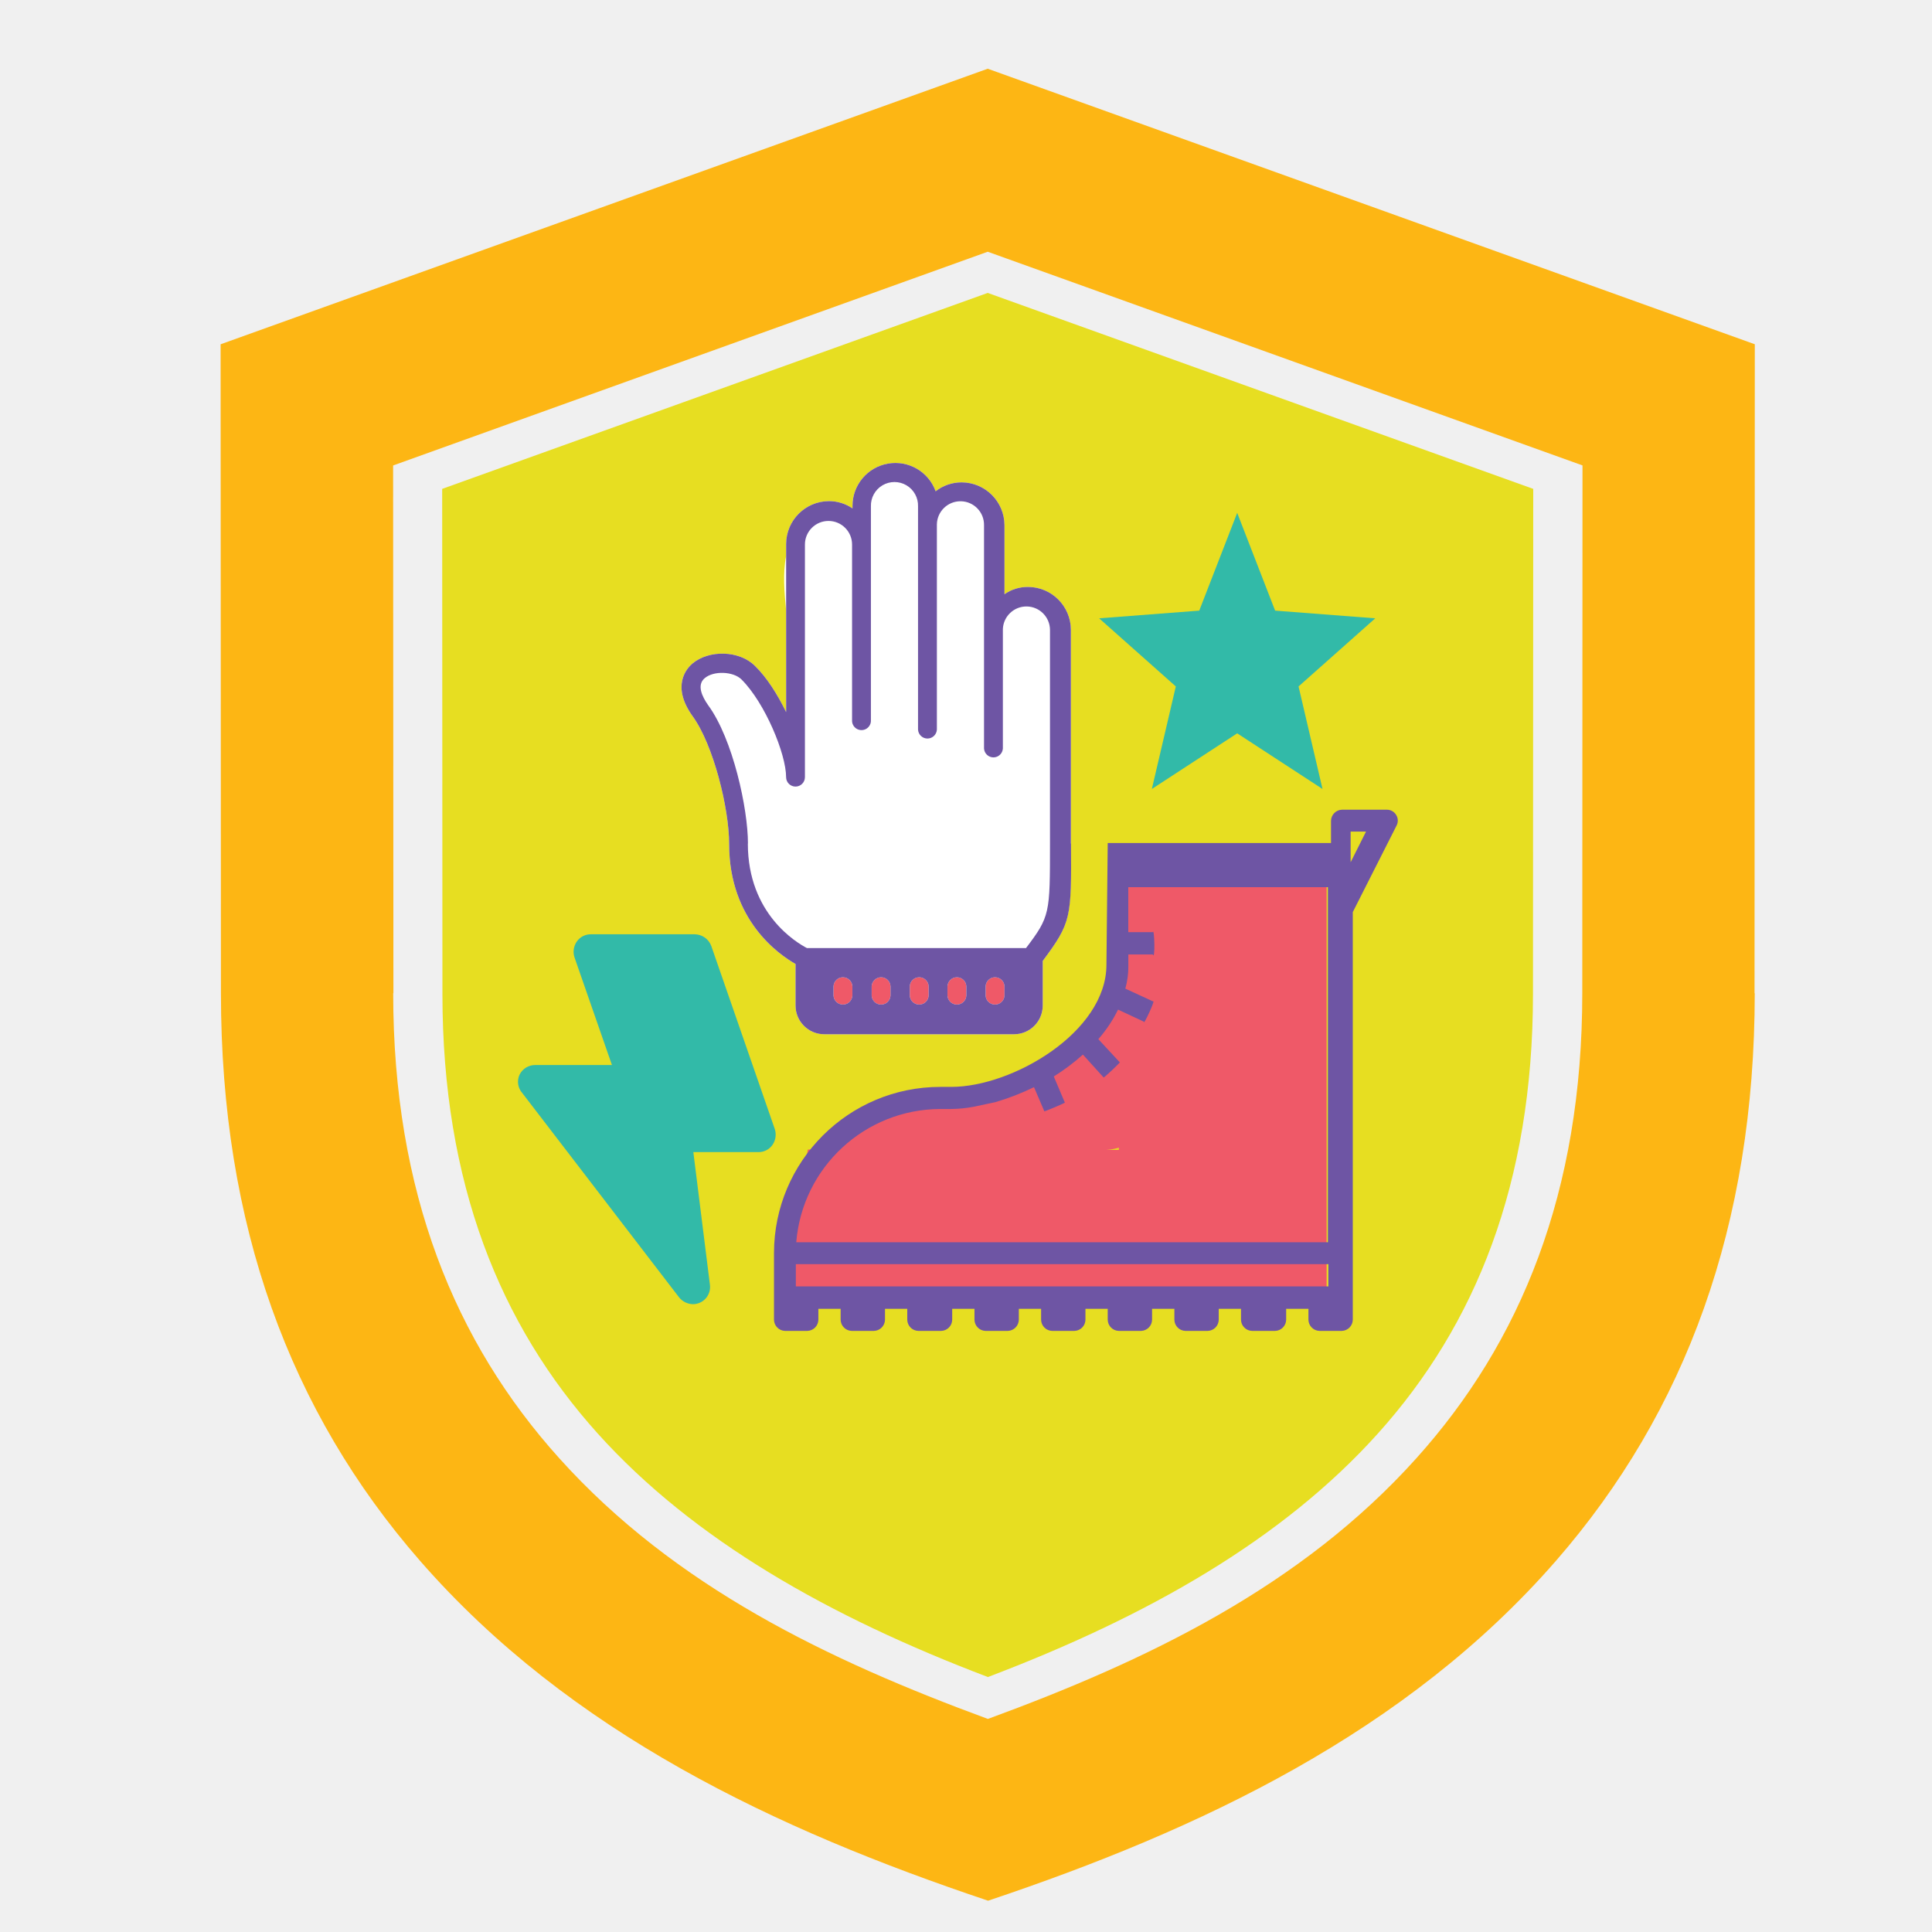
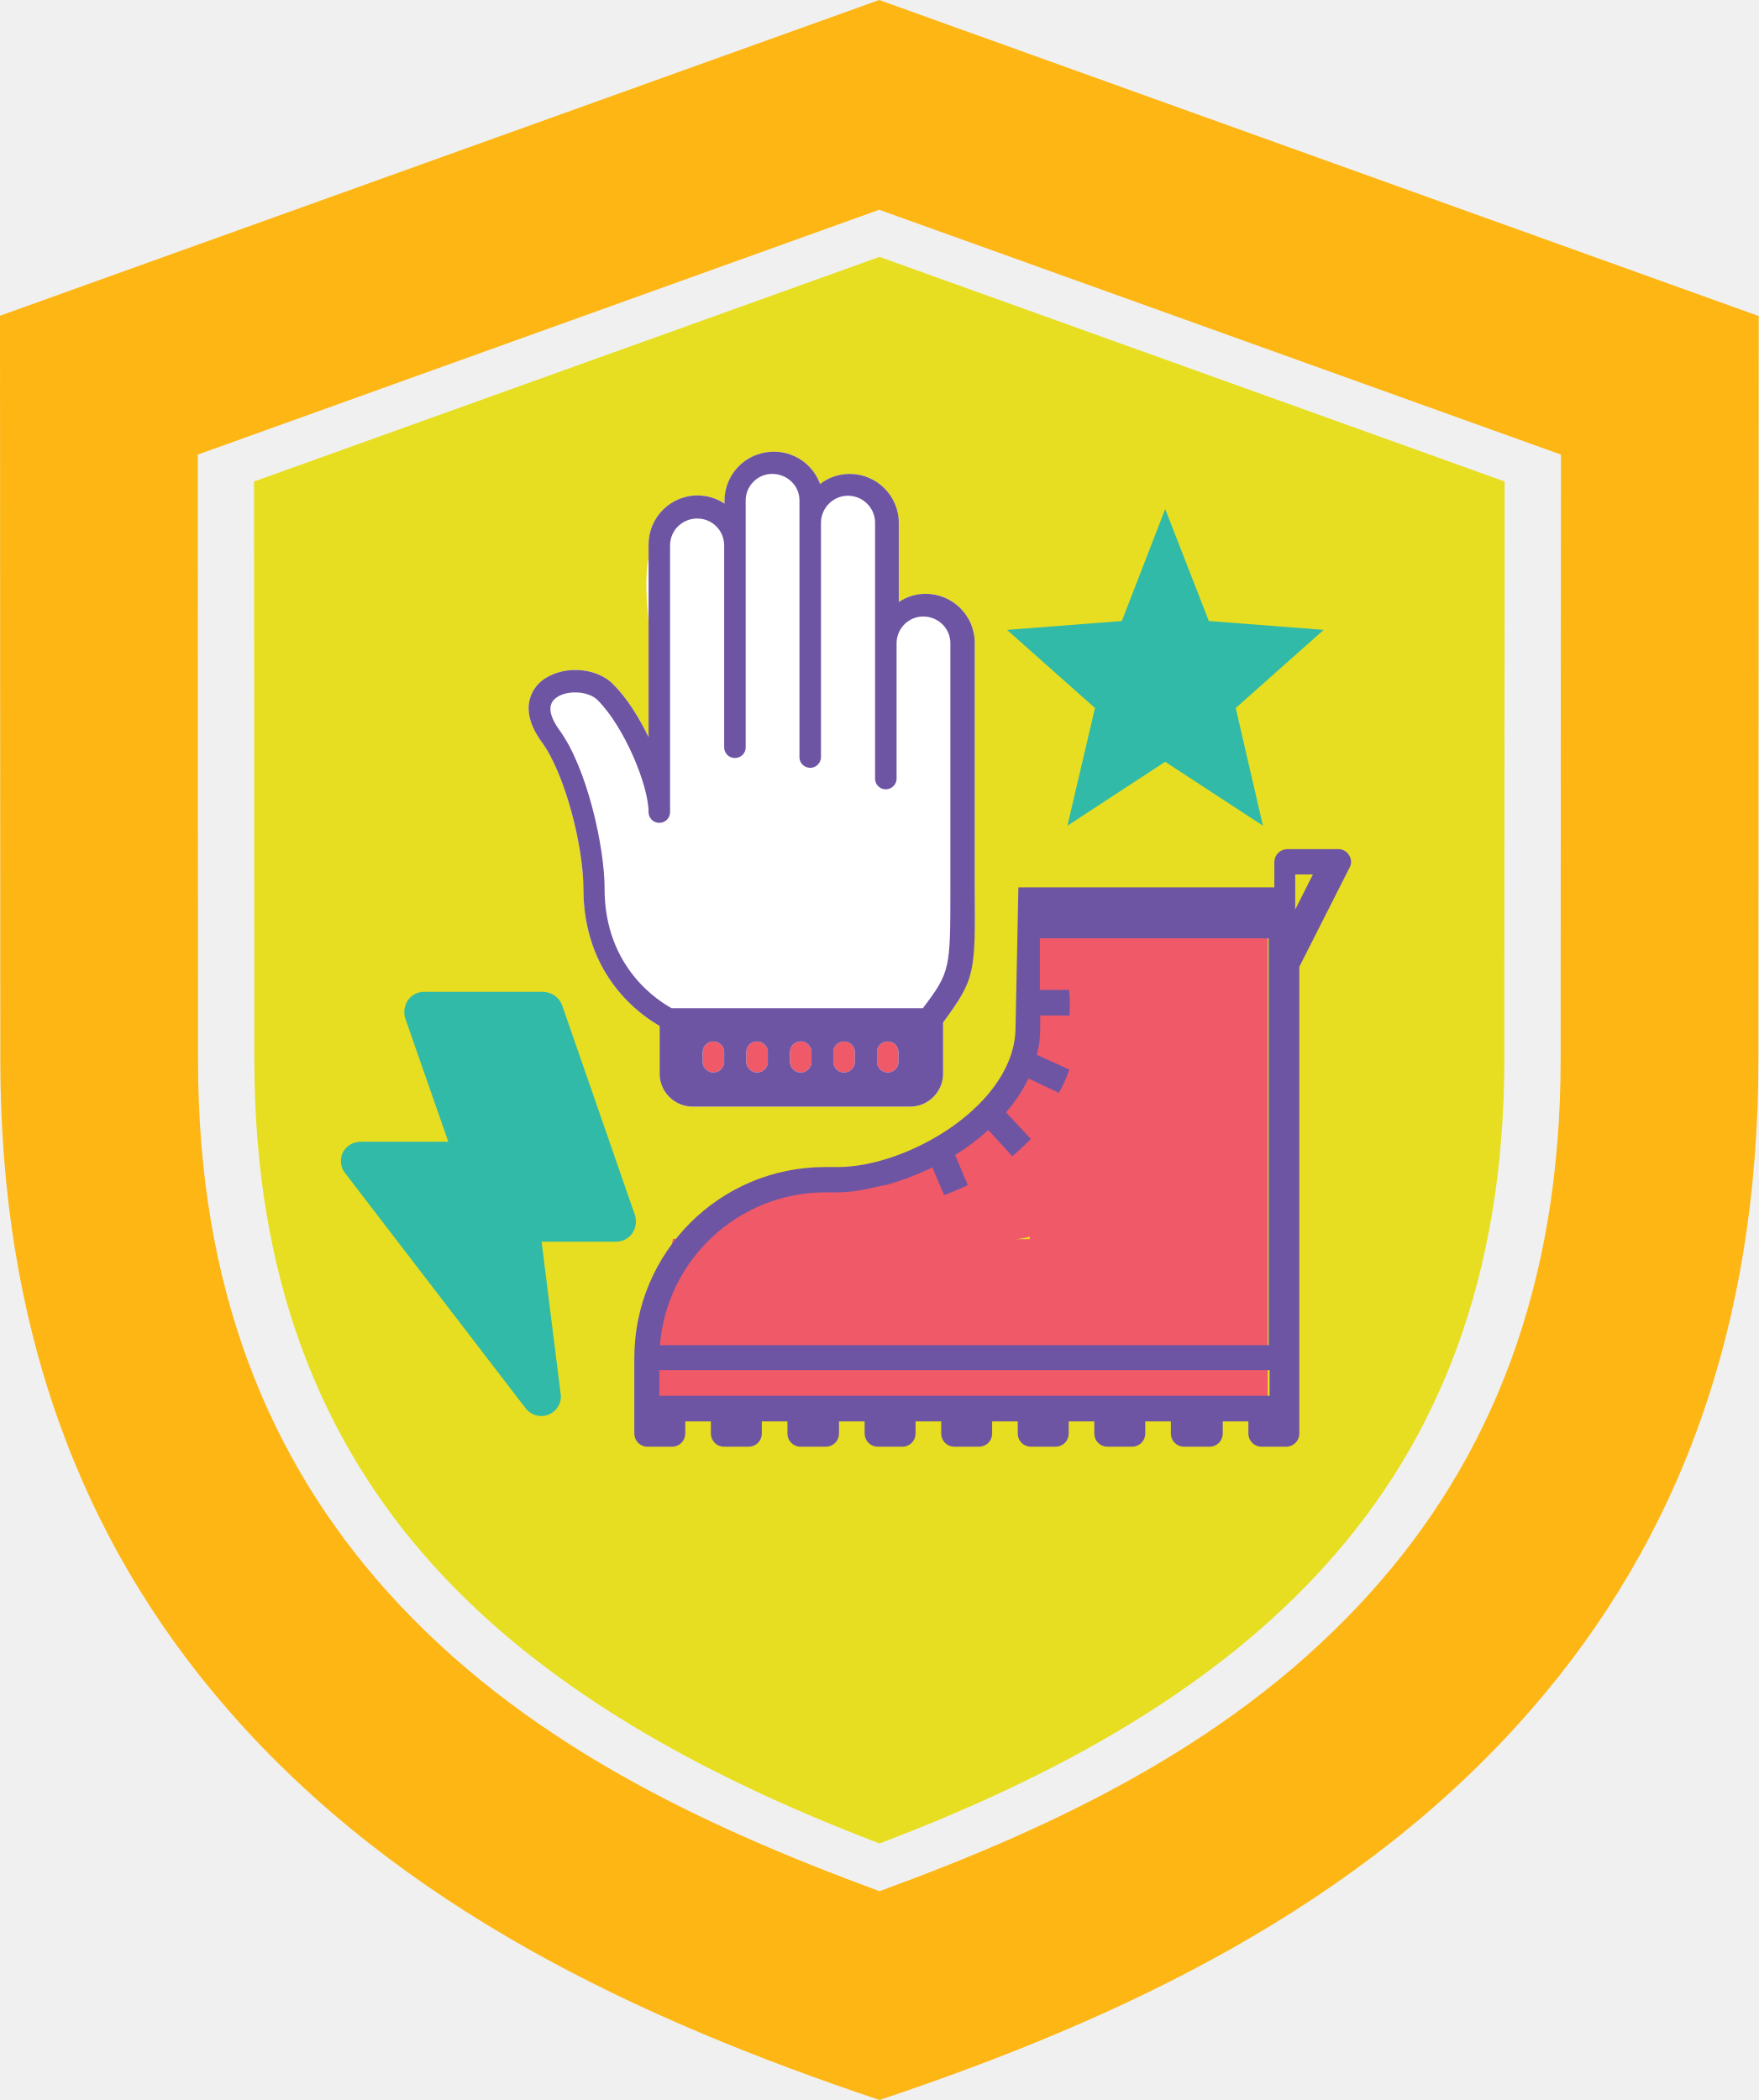
- <svg xmlns="http://www.w3.org/2000/svg" id="Layer_1" data-name="Layer 1" viewBox="0 0 700 700">
-   <defs>
-     <style>.cls-1{fill:#fdb614;}.cls-1,.cls-2,.cls-4,.cls-6{fill-rule:evenodd;}.cls-2{fill:#e7de21;}.cls-3{fill:#ef5968;}.cls-4{fill:#fff;}.cls-5,.cls-6{fill:#6e55a4;}.cls-7{fill:#32baa8;}</style>
-   </defs>
-   <path class="cls-1" d="M635.7,359.85l.1-235.12L357.87,24.9,79.93,124.74l.12,235.13c0,84.05,25,151.59,72.11,205.61C206.4,627.67,281.1,662.89,358,688.66c76.79-25.72,151.61-61,205.78-123.18,47-54,71.93-121.52,72-205.63m-493.24,0-.11-191.2L357.87,91.21l215.5,77.42-.08,191.2c0,72.14-22.3,126.47-60.12,168.53-41.79,46.52-97.52,73.27-155.24,94.44-57.78-21.28-113.38-47.86-155.29-94.44C164.8,486.31,142.48,432,142.46,359.83Z" />
-   <path class="cls-2" d="M160.21,177.13l.09,183c0,68.65,20.88,119.92,56.23,159.22,34.71,38.57,83.85,66.42,141.41,88.27,57.58-21.85,106.69-49.7,141.33-88.27,35.33-39.3,56.13-90.55,56.16-159.22l.09-183-197.65-71Z" />
-   <rect class="cls-3" x="297.19" y="346.3" width="70" height="24.99" />
-   <path class="cls-4" d="M388,305.64V228.18a15.57,15.57,0,0,0-15.52-15.52,14.63,14.63,0,0,0-8.54,2.64v-25a15.58,15.58,0,0,0-15.52-15.53A15.24,15.24,0,0,0,339,178a15.52,15.52,0,0,0-30.12,5.28v.93a15,15,0,0,0-8.53-2.64,15.57,15.57,0,0,0-15.52,15.53v4.34c-1.25,6.21-.63,13.35,0,19.87V258c-3.11-6.36-7-12.57-11.34-16.76-5.58-5.59-16.6-5.9-22.66-.78-2,1.71-7.76,8.07.16,19.09,7.45,10.25,13.19,33.22,13.19,46.26,0,27.63,18,40,24.06,43.46v15.06a10.4,10.4,0,0,0,10.4,10.4h68.76a10.4,10.4,0,0,0,10.4-10.4V348.17C388.15,334.2,388.15,332.64,388,305.64Zm-79.17,55.1a3.42,3.42,0,0,1-6.83,0v-3.42a3.42,3.42,0,0,1,6.83,0Zm13.82,0a3.42,3.42,0,0,1-6.83,0v-3.42a3.42,3.42,0,0,1,6.83,0Zm13.81,0a3.42,3.42,0,0,1-6.83,0v-3.42a3.42,3.42,0,0,1,6.83,0Zm13.66,0a3.42,3.42,0,0,1-6.83,0v-3.42a3.42,3.42,0,0,1,6.83,0Zm13.82,0a3.42,3.42,0,0,1-6.83,0v-3.42a3.42,3.42,0,0,1,6.83,0Z" />
-   <path class="cls-3" d="M405.54,312.47v48.42c-3.88,1.25-7,3.11-9,7a12.61,12.61,0,0,0-.46,9.78c-19.09,15.68-50.76,16.3-73.89,23-7,2-22.81,5.9-21.11,15.83h-8.38L283.07,472H480.66V312.15H405.54Zm-4.66,104.15a21.06,21.06,0,0,0,4.5-.78v.78Z" />
-   <path class="cls-5" d="M400.88,349.56c0,24.37-34,44.24-56.19,44.24h-4A60.28,60.28,0,0,0,280.43,454v24.21a4.11,4.11,0,0,0,4,4h8.08a4.11,4.11,0,0,0,4-4v-4h8.07v4a4.12,4.12,0,0,0,4,4h8.07a4.12,4.12,0,0,0,4-4v-4h8.07v4a4.11,4.11,0,0,0,4,4H341a4.11,4.11,0,0,0,4-4v-4h8.07v4a4.12,4.12,0,0,0,4,4h8.07a4.12,4.12,0,0,0,4-4v-4h8.07v4a4.11,4.11,0,0,0,4,4h8.07a4.11,4.11,0,0,0,4-4v-4h8.07v4a4.11,4.11,0,0,0,4,4h8.07a4.11,4.11,0,0,0,4-4v-4h8.08v4a4.11,4.11,0,0,0,4,4h8.07a4.11,4.11,0,0,0,4-4v-4h8.07v4a4.11,4.11,0,0,0,4,4H462a4.11,4.11,0,0,0,4-4v-4h8.07v4a4.12,4.12,0,0,0,4,4h8.07a4.11,4.11,0,0,0,4-4V330.47L506,299.12a3.84,3.84,0,0,0-.16-3.88,3.89,3.89,0,0,0-3.41-1.87H486.25a4.11,4.11,0,0,0-4,4v8.07H401.35m79.94,160.65H288.35v-8.07H481.29v8.07Zm0-16H288.5a52.54,52.54,0,0,1,52.15-48.28h4a46.18,46.18,0,0,0,7.92-.77l8.07-1.71a90.37,90.37,0,0,0,14-5.43l3.72,8.69c-.77.62,8.23-3.26,7.45-3.11l-4-9.46a75.29,75.29,0,0,0,10.55-7.92l7.45,8.23c-.46.93,6.52-5.75,5.9-5.44l-7.76-8.38a49.26,49.26,0,0,0,7.14-10.71l9.31,4.35c-.15,1.86,4.35-8.23,3.42-7.3l-10.09-4.65a29.48,29.48,0,0,0,1.09-8.39v-4h8.84c.94,2.48.63-9.78,0-8.07H408.8v-16.3h72.33V450.15Zm8.07-137.68V301.29h5.58Z" />
-   <path class="cls-6" d="M363.94,360.74a3.42,3.42,0,0,1-6.83,0v-3.42a3.42,3.42,0,0,1,6.83,0Zm-13.82,0a3.42,3.42,0,0,1-6.83,0v-3.42a3.42,3.42,0,0,1,6.83,0Zm-13.66,0a3.42,3.42,0,0,1-6.83,0v-3.42a3.42,3.42,0,0,1,6.83,0Zm-13.81,0a3.42,3.42,0,0,1-6.83,0v-3.42a3.42,3.42,0,0,1,6.83,0Zm-13.82,0a3.42,3.42,0,0,1-6.83,0v-3.42a3.42,3.42,0,0,1,6.83,0ZM271,305.64c0-12.58-5.43-37.88-14.43-50.14-2.18-3.11-4.2-7.3-1.25-9.78,3.26-2.79,10.4-2.48,13.35.47,8.54,8.53,16.15,27,16.15,35.39a3.41,3.41,0,0,0,6.82,0V197.29a8.54,8.54,0,0,1,17.08,0v63.64a3.42,3.42,0,1,0,6.83,0V183.48a8.54,8.54,0,1,1,17.07,0v80.87a3.42,3.42,0,0,0,6.83,0V190a8.54,8.54,0,0,1,17.08.31v80.87a3.42,3.42,0,0,0,6.83,0V227.87a8.54,8.54,0,0,1,17.07.31v77.46c0,25.45,0,26.38-8.69,37.87H292.38c-3.57-1.86-21.42-12.26-21.42-37.87Zm117,0V228.18a15.57,15.57,0,0,0-15.52-15.52,14.63,14.63,0,0,0-8.54,2.64v-25a15.58,15.58,0,0,0-15.52-15.53A15.24,15.24,0,0,0,339,178a15.52,15.52,0,0,0-30.12,5.28v.93a15,15,0,0,0-8.53-2.64,15.57,15.57,0,0,0-15.52,15.53V258c-3.11-6.36-7-12.57-11.34-16.76-5.58-5.59-16.6-5.9-22.66-.78-2,1.71-7.76,8.07.16,19.09,7.45,10.25,13.19,33.22,13.19,46.26,0,27.63,18,40,24.06,43.46v15.06a10.4,10.4,0,0,0,10.4,10.4h68.76a10.4,10.4,0,0,0,10.4-10.4V348.17c10.4-14,10.4-15.53,10.25-42.53Z" />
-   <polygon class="cls-7" points="448.26 185.82 462 221.24 498.28 224.03 470.49 248.71 479.17 285.86 448.26 265.7 417.34 285.86 426.02 248.71 398.24 224.03 434.51 221.24 448.26 185.82" />
-   <path class="cls-7" d="M189.21,396,246,470a6.59,6.59,0,0,0,5.05,2.53,6.22,6.22,0,0,0,6.16-7.1l-6-48h23.52a6.13,6.13,0,0,0,5.2-2.68,6.54,6.54,0,0,0,.79-5.68l-23-66.3a6.48,6.48,0,0,0-6-4.26H214.14a6.14,6.14,0,0,0-5.2,2.69,6.53,6.53,0,0,0-.79,5.68l13.57,39H193.94a6.27,6.27,0,0,0-5.68,3.47A6.11,6.11,0,0,0,189.21,396Z" />
+ <svg xmlns="http://www.w3.org/2000/svg" version="1.1" id="Layer_1" x="0px" y="0px" viewBox="0 0 555.9 663.8" style="enable-background:new 0 0 555.9 663.8;" xml:space="preserve">
+   <style type="text/css">
+ 	.st0{fill-rule:evenodd;clip-rule:evenodd;fill:#FDB614;}
+ 	.st1{fill-rule:evenodd;clip-rule:evenodd;fill:#E7DE21;}
+ 	.st2{fill:#EF5968;}
+ 	.st3{fill-rule:evenodd;clip-rule:evenodd;fill:#FFFFFF;}
+ 	.st4{fill:#6E55A4;}
+ 	.st5{fill-rule:evenodd;clip-rule:evenodd;fill:#6E55A4;}
+ 	.st6{fill:#32BAA8;}
+ </style>
+   <path class="st0" d="M555.8,335l0.1-235.1L277.9,0L0,99.8L0.1,335c0,84,25,151.6,72.1,205.6c54.2,62.2,128.9,97.4,205.8,123.2  c76.8-25.7,151.6-61,205.8-123.2C530.9,486.6,555.8,419.1,555.8,335 M62.6,334.9l-0.1-191.2l215.4-77.4l215.5,77.4l-0.1,191.2  c0,72.1-22.3,126.5-60.1,168.5c-41.8,46.5-97.5,73.3-155.2,94.4c-57.8-21.3-113.4-47.9-155.3-94.4C84.9,461.4,62.5,407.1,62.6,334.9  L62.6,334.9z" />
+   <path class="st1" d="M80.3,152.2l0.1,183c0,68.6,20.9,119.9,56.2,159.2c34.7,38.6,83.9,66.4,141.4,88.3  c57.6-21.8,106.7-49.7,141.3-88.3c35.3-39.3,56.1-90.5,56.2-159.2l0.1-183l-197.6-71L80.3,152.2z" />
+   <rect x="217.3" y="321.4" class="st2" width="70" height="25" />
+   <path class="st3" d="M308.1,280.7v-77.5c0-8.6-7-15.5-15.5-15.5c-3.1,0-6,0.9-8.5,2.6v-25c0-8.6-7-15.5-15.5-15.5  c-3.4,0-6.7,1.1-9.4,3.2c-2.9-8.1-11.8-12.2-19.9-9.3c-6.2,2.2-10.3,8.1-10.3,14.6v0.9c-2.5-1.7-5.5-2.6-8.5-2.6  c-8.6,0-15.5,7-15.5,15.5v4.3c-1.2,6.2-0.6,13.4,0,19.9v36.7c-3.1-6.4-7-12.6-11.3-16.8c-5.6-5.6-16.6-5.9-22.7-0.8  c-2,1.7-7.8,8.1,0.2,19.1c7.5,10.2,13.2,33.2,13.2,46.3c0,27.6,18,40,24.1,43.5v15.1c0,5.7,4.7,10.4,10.4,10.4h68.8  c5.7,0,10.4-4.7,10.4-10.4v-16.2C308.2,309.3,308.2,307.7,308.1,280.7z M228.9,335.8c-0.1,1.9-1.7,3.3-3.6,3.2  c-1.7-0.1-3.1-1.5-3.2-3.2v-3.4c0.1-1.9,1.7-3.3,3.6-3.2c1.7,0.1,3.1,1.5,3.2,3.2V335.8z M242.7,335.8c-0.1,1.9-1.7,3.3-3.6,3.2  c-1.7-0.1-3.1-1.5-3.2-3.2v-3.4c0.1-1.9,1.7-3.3,3.6-3.2c1.7,0.1,3.1,1.5,3.2,3.2V335.8z M256.5,335.8c-0.1,1.9-1.7,3.3-3.6,3.2  c-1.7-0.1-3.1-1.5-3.2-3.2v-3.4c0.1-1.9,1.7-3.3,3.6-3.2c1.7,0.1,3.1,1.5,3.2,3.2V335.8z M270.2,335.8c-0.1,1.9-1.7,3.3-3.6,3.2  c-1.7-0.1-3.1-1.5-3.2-3.2v-3.4c0.1-1.9,1.7-3.3,3.6-3.2c1.7,0.1,3.1,1.5,3.2,3.2V335.8z M284,335.8c-0.1,1.9-1.7,3.3-3.6,3.2  c-1.7-0.1-3.1-1.5-3.2-3.2v-3.4c0.1-1.9,1.7-3.3,3.6-3.2c1.7,0.1,3.1,1.5,3.2,3.2V335.8z" />
+   <path class="st2" d="M325.6,287.6V336c-3.9,1.2-7,3.1-9,7c-1.5,3.1-1.6,6.6-0.5,9.8c-19.1,15.7-50.8,16.3-73.9,23  c-7,2-22.8,5.9-21.1,15.8h-8.4l-9.6,55.5h197.6V287.2h-75.1V287.6z M321,391.7c1.5-0.1,3-0.4,4.5-0.8v0.8H321z" />
+   <path class="st4" d="M321,324.7c0,24.4-34,44.2-56.2,44.2h-4c-33.3,0-60.2,26.9-60.3,60.2v24.2c0.1,2.2,1.8,3.9,4,4h8.1  c2.2-0.1,3.9-1.8,4-4v-4h8.1v4c0.1,2.2,1.8,3.9,4,4h8.1c2.2-0.1,3.9-1.8,4-4v-4h8.1v4c0.1,2.2,1.8,3.9,4,4h8.3c2.2-0.1,3.9-1.8,4-4  v-4h8.1v4c0.1,2.2,1.8,3.9,4,4h8.1c2.2-0.1,3.9-1.8,4-4v-4h8.1v4c0.1,2.2,1.8,3.9,4,4h8.1c2.2-0.1,3.9-1.8,4-4v-4h8.1v4  c0.1,2.2,1.8,3.9,4,4h8.1c2.2-0.1,3.9-1.8,4-4v-4h8.1v4c0.1,2.2,1.8,3.9,4,4h8.1c2.2-0.1,3.9-1.8,4-4v-4h8.1v4c0.1,2.2,1.8,3.9,4,4  h8.4c2.2-0.1,3.9-1.8,4-4v-4h8.1v4c0.1,2.2,1.8,3.9,4,4h8.1c2.2-0.1,3.9-1.8,4-4V305.6l15.9-31.4c0.7-1.2,0.6-2.7-0.2-3.9  c-0.7-1.2-2-1.9-3.4-1.9h-16.2c-2.2,0.1-3.9,1.8-4,4v8.1h-80.9 M401.4,441.2H208.4v-8.1h192.9V441.2z M401.4,425.2H208.6  c2.2-27.2,24.9-48.2,52.1-48.3h4c2.7,0,5.3-0.3,7.9-0.8l8.1-1.7c4.8-1.4,9.5-3.2,14-5.4l3.7,8.7c-0.8,0.6,8.2-3.3,7.5-3.1l-4-9.5  c3.7-2.3,7.3-5,10.5-7.9l7.5,8.2c-0.5,0.9,6.5-5.8,5.9-5.4l-7.8-8.4c2.8-3.2,5.2-6.8,7.1-10.7l9.3,4.4c-0.1,1.9,4.4-8.2,3.4-7.3  l-10.1-4.6c0.8-2.7,1.1-5.6,1.1-8.4v-4h8.8c0.9,2.5,0.6-9.8,0-8.1h-8.9v-16.3h72.3v128.7L401.4,425.2z M409.4,287.5v-11.1h5.6  L409.4,287.5z" />
+   <path class="st5" d="M284,335.8c-0.1,1.9-1.7,3.3-3.6,3.2c-1.7-0.1-3.1-1.5-3.2-3.2v-3.4c0.1-1.9,1.7-3.3,3.6-3.2  c1.7,0.1,3.1,1.5,3.2,3.2V335.8z M270.2,335.8c-0.1,1.9-1.7,3.3-3.6,3.2c-1.7-0.1-3.1-1.5-3.2-3.2v-3.4c0.1-1.9,1.7-3.3,3.6-3.2  c1.7,0.1,3.1,1.5,3.2,3.2V335.8z M256.5,335.8c-0.1,1.9-1.7,3.3-3.6,3.2c-1.7-0.1-3.1-1.5-3.2-3.2v-3.4c0.1-1.9,1.7-3.3,3.6-3.2  c1.7,0.1,3.1,1.5,3.2,3.2V335.8z M242.7,335.8c-0.1,1.9-1.7,3.3-3.6,3.2c-1.7-0.1-3.1-1.5-3.2-3.2v-3.4c0.1-1.9,1.7-3.3,3.6-3.2  c1.7,0.1,3.1,1.5,3.2,3.2V335.8z M228.9,335.8c-0.1,1.9-1.7,3.3-3.6,3.2c-1.7-0.1-3.1-1.5-3.2-3.2v-3.4c0.1-1.9,1.7-3.3,3.6-3.2  c1.7,0.1,3.1,1.5,3.2,3.2V335.8z M191.1,280.7c0-12.6-5.4-37.9-14.4-50.1c-2.2-3.1-4.2-7.3-1.2-9.8c3.3-2.8,10.4-2.5,13.4,0.5  c8.5,8.5,16.1,27,16.1,35.4c0,1.9,1.5,3.4,3.4,3.4s3.4-1.5,3.4-3.4v-84.3c0-4.7,3.8-8.5,8.6-8.5c4.7,0,8.5,3.8,8.5,8.5V236  c-0.1,1.9,1.3,3.5,3.2,3.6s3.5-1.3,3.6-3.2c0-0.1,0-0.2,0-0.4v-77.4c-0.2-4.7,3.5-8.7,8.2-8.8s8.7,3.5,8.8,8.2c0,0.2,0,0.4,0,0.6  v80.9c0.1,1.9,1.7,3.3,3.6,3.2c1.7-0.1,3.1-1.5,3.2-3.2v-74.4c0.1-4.7,4-8.5,8.7-8.4c4.7,0.1,8.5,4,8.4,8.7v80.9  c0.1,1.9,1.7,3.3,3.6,3.2c1.7-0.1,3.1-1.5,3.2-3.2V203c0.2-4.7,4.2-8.4,8.9-8.1c4.5,0.2,8.1,3.9,8.1,8.4v77.5  c0,25.5,0,26.4-8.7,37.9h-79.4C208.9,316.8,191,306.3,191.1,280.7L191.1,280.7z M308.1,280.7v-77.5c0-8.6-7-15.5-15.5-15.5  c-3.1,0-6,0.9-8.5,2.6v-25c0-8.6-7-15.5-15.5-15.5c-3.4,0-6.7,1.1-9.4,3.2c-2.9-8.1-11.8-12.2-19.9-9.3c-6.2,2.2-10.3,8.1-10.3,14.6  v0.9c-2.5-1.7-5.5-2.6-8.5-2.6c-8.6,0-15.5,7-15.5,15.5v60.9c-3.1-6.4-7-12.6-11.3-16.8c-5.6-5.6-16.6-5.9-22.7-0.8  c-2,1.7-7.8,8.1,0.2,19.1c7.5,10.2,13.2,33.2,13.2,46.3c0,27.6,18,40,24.1,43.5v15.1c0,5.7,4.7,10.4,10.4,10.4h68.8  c5.7,0,10.4-4.7,10.4-10.4v-16.2C308.3,309.3,308.3,307.7,308.1,280.7L308.1,280.7z" />
+   <polygon class="st6" points="368.3,160.9 382.1,196.3 418.4,199.1 390.6,223.8 399.2,261 368.3,240.8 337.4,261 346.1,223.8   318.3,199.1 354.6,196.3 " />
+   <path class="st6" d="M109.3,371.1l56.8,74c1.2,1.6,3.1,2.5,5,2.5c3.4,0,6.2-2.8,6.2-6.2c0-0.3,0-0.6-0.1-0.9l-6-48h23.5  c2.1,0,4-1,5.2-2.7c1.1-1.7,1.4-3.8,0.8-5.7l-23-66.3c-0.9-2.5-3.3-4.2-6-4.3h-37.6c-2.1,0-4,1-5.2,2.7c-1.1,1.7-1.4,3.8-0.8,5.7  l13.6,39H114c-2.4,0-4.6,1.3-5.7,3.5C107.3,366.7,107.7,369.3,109.3,371.1z" />
</svg>
